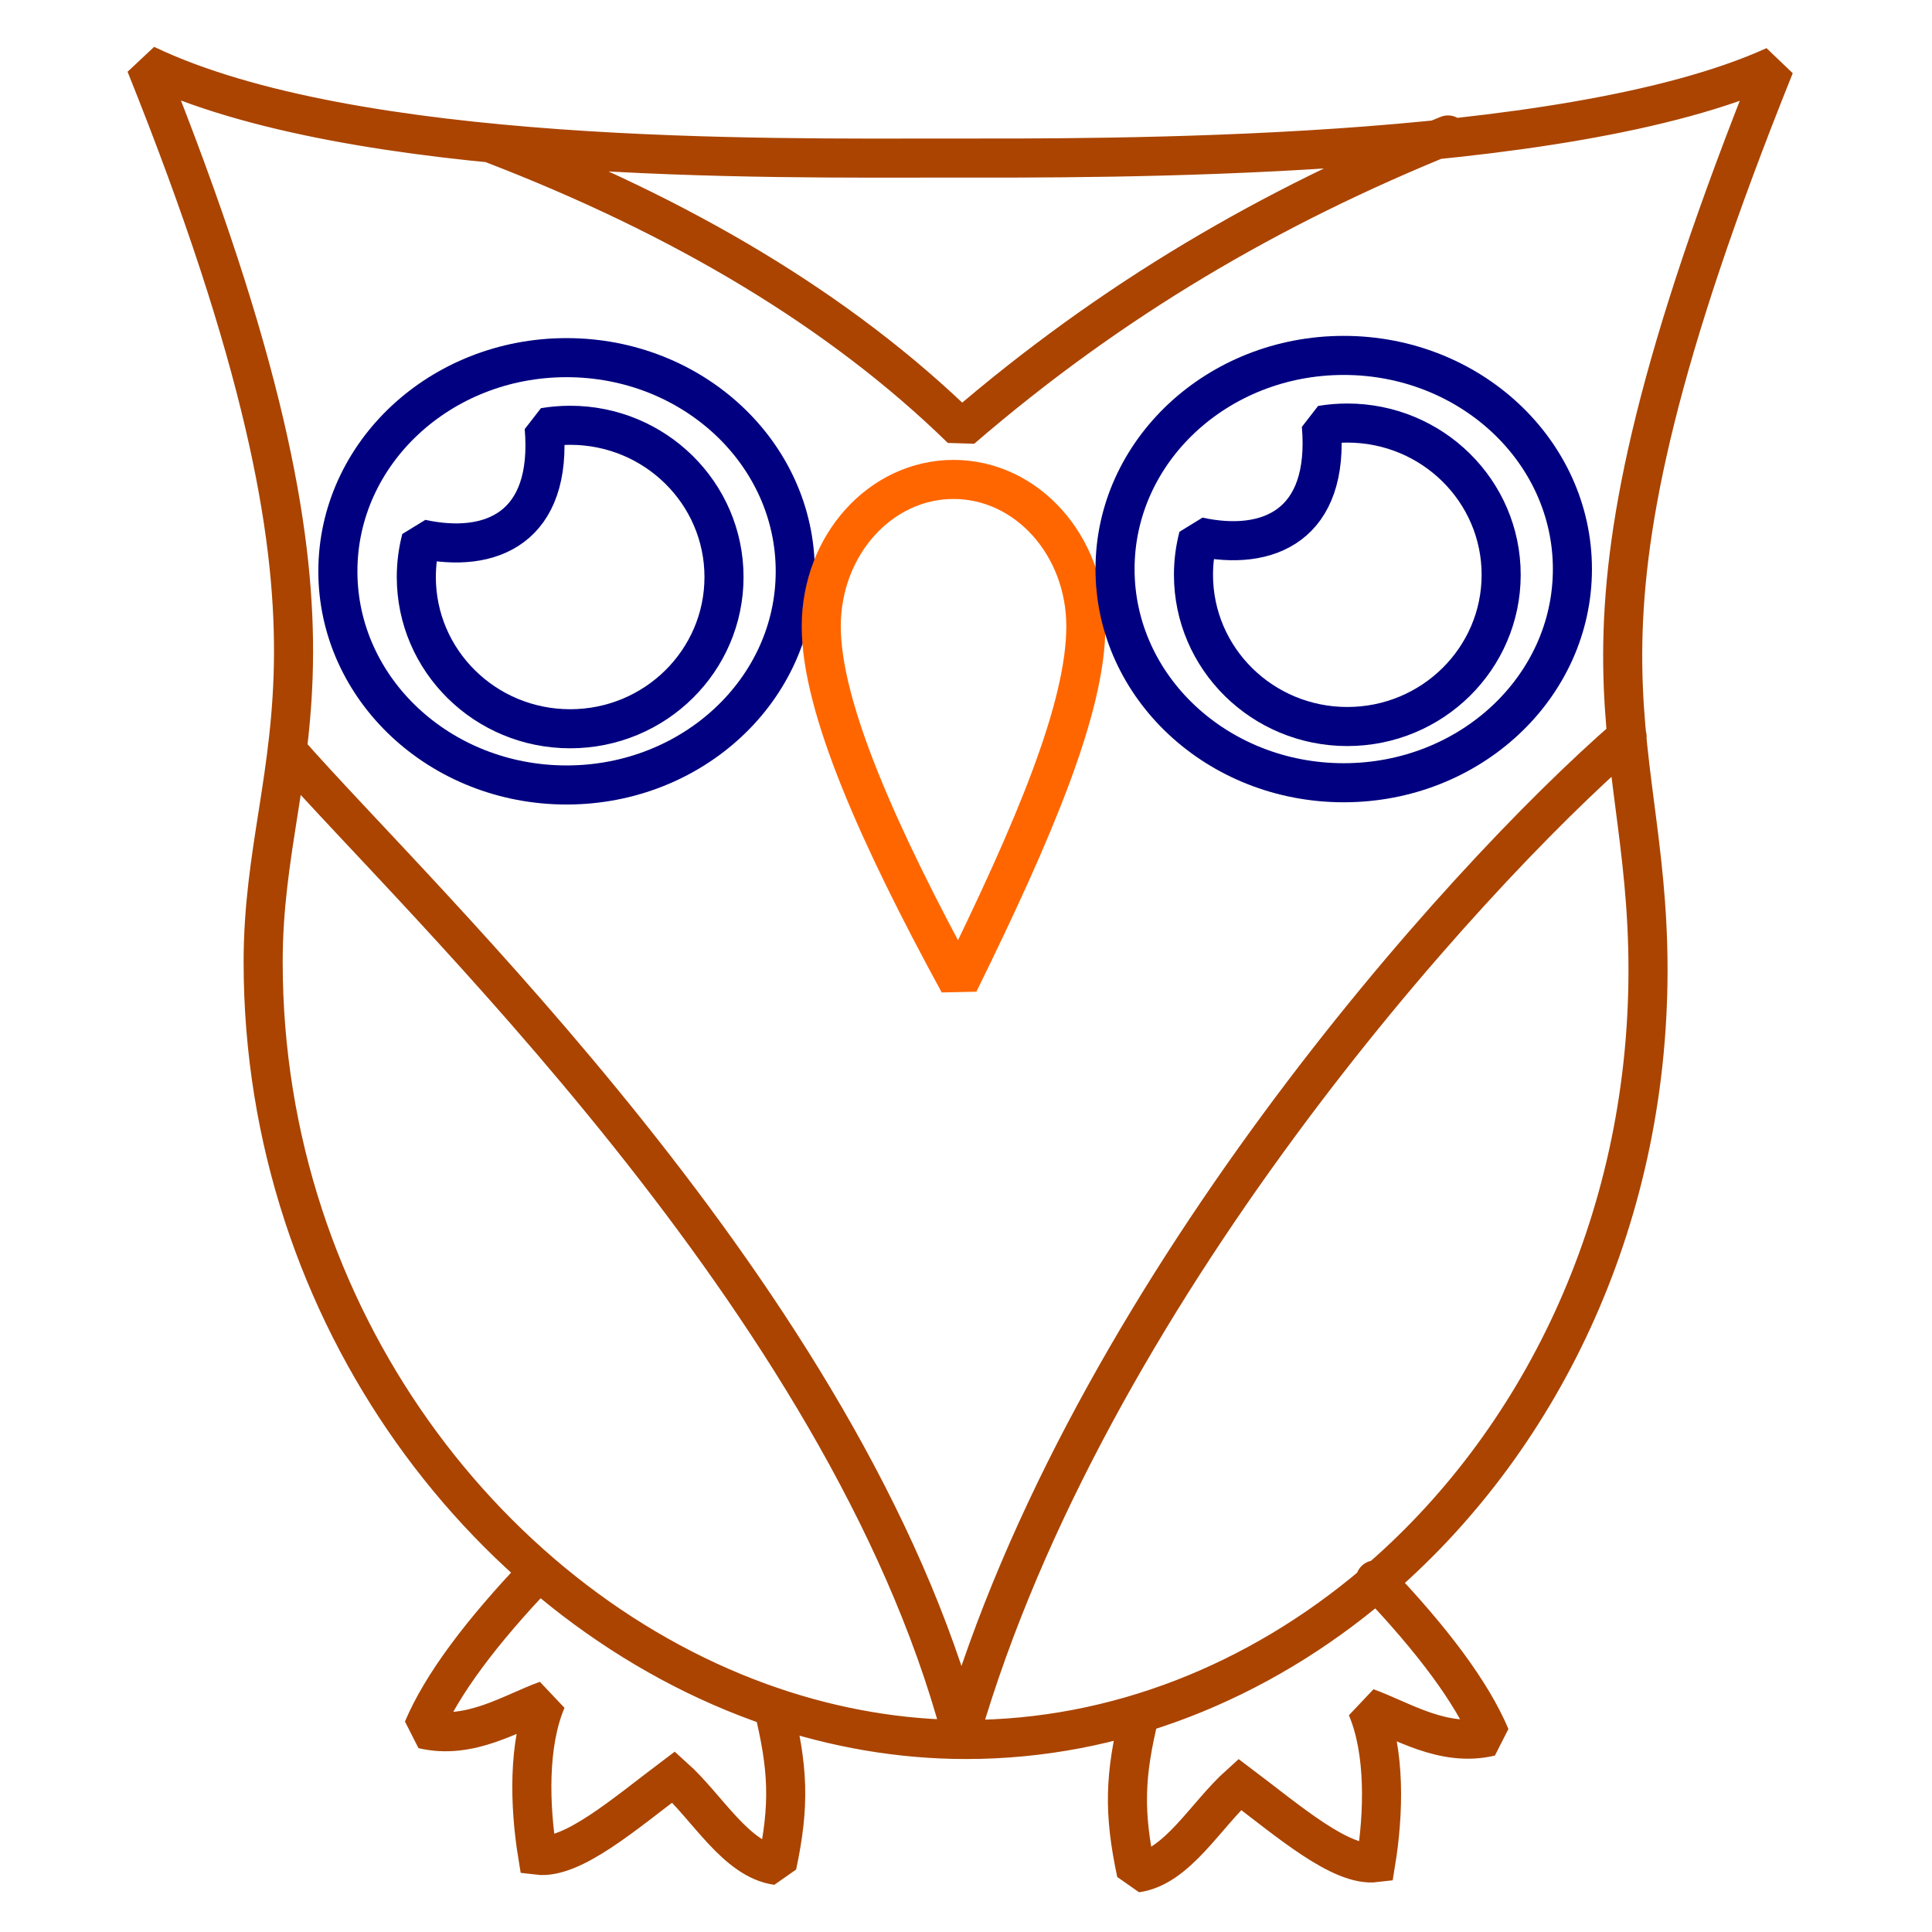
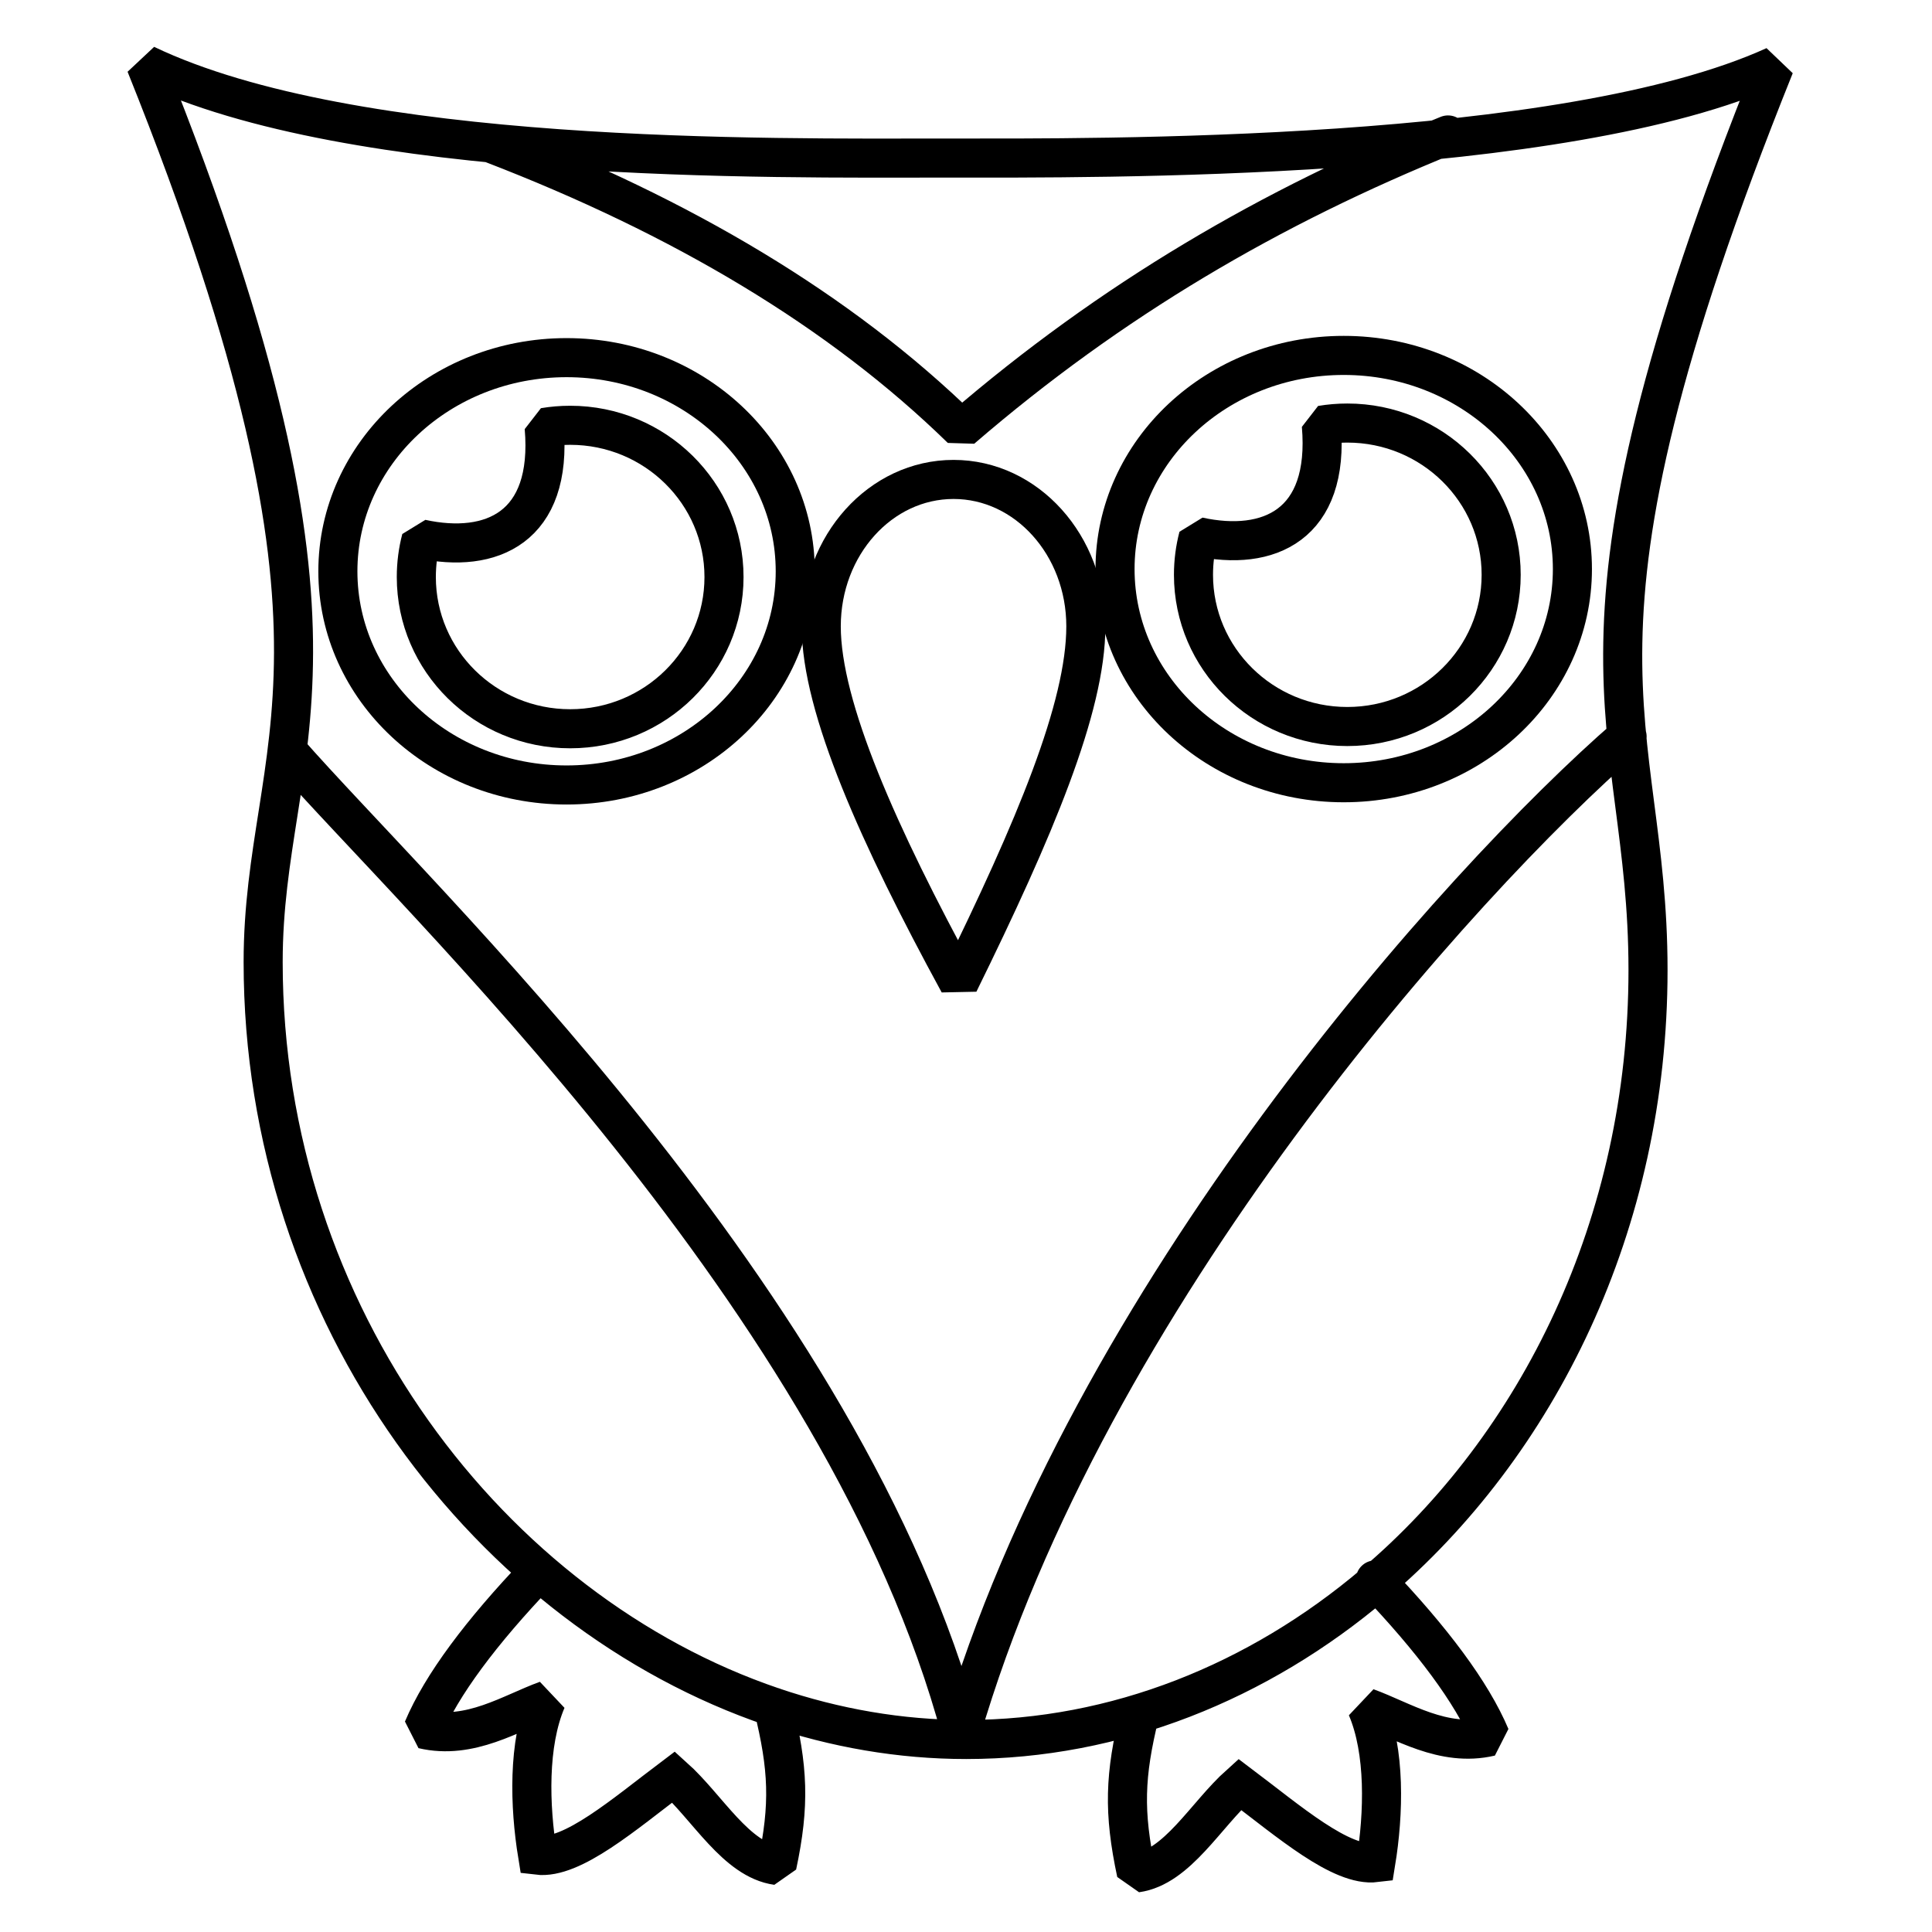
<svg xmlns="http://www.w3.org/2000/svg" id="svg4221" version="1.1" width="64" height="64" viewBox="0 0 64 64">
  <defs id="defs4225" />
-   <g id="g4344" transform="matrix(0.1294289,0,0,0.1294289,-21.05368,60.54361)">
-     <path d="m 347.969,-320.091 c 0,21.448 -17.629,38.835 -39.375,38.835 -21.746,0 -39.375,-17.387 -39.375,-38.835 0,-3.365 0.434,-6.631 1.25,-9.744 17.974,3.91 33.669,-2.944 31.475,-28.539 2.162,-0.363 4.383,-0.552 6.65,-0.552 21.746,0 39.375,17.387 39.375,38.835 z m 18.235,-1.461 a 58.531,54.686 0 0 1 -58.531,54.686 58.531,54.686 0 0 1 -58.531,-54.686 58.531,54.686 0 0 1 58.531,-54.686 58.531,54.686 0 0 1 58.531,54.686 z" style="opacity:1;fill:none;fill-opacity:1;fill-rule:nonzero;stroke:#000080;stroke-width:10;stroke-linecap:round;stroke-linejoin:miter;stroke-miterlimit:1;stroke-dasharray:none;stroke-opacity:1" id="path4233" />
-     <path id="path4238" d="m 440.579,-307.468 c 0,20.766 -13.12,51.877 -32.501,91.309 -20.486,-37.606 -35.22,-70.544 -35.22,-91.309 0,-20.766 15.16,-37.6 33.861,-37.6 18.701,0 33.861,16.834 33.861,37.6 z" style="opacity:1;fill:none;fill-opacity:1;fill-rule:nonzero;stroke:#ff6600;stroke-width:10;stroke-linecap:round;stroke-linejoin:miter;stroke-miterlimit:1;stroke-dasharray:none;stroke-opacity:1" />
-     <path d="m 546.877,-320.663 c 0,21.448 -17.629,38.835 -39.375,38.835 -21.746,0 -39.375,-17.387 -39.375,-38.835 0,-3.365 0.434,-6.631 1.25,-9.744 17.974,3.91 33.669,-2.944 31.475,-28.539 2.162,-0.363 4.383,-0.552 6.65,-0.552 21.746,0 39.375,17.387 39.375,38.835 z m 18.235,-1.461 a 58.531,54.686 0 0 1 -58.531,54.686 58.531,54.686 0 0 1 -58.531,-54.686 58.531,54.686 0 0 1 58.531,-54.686 58.531,54.686 0 0 1 58.531,54.686 z" style="opacity:1;fill:none;fill-opacity:1;fill-rule:nonzero;stroke:#000080;stroke-width:10;stroke-linecap:round;stroke-linejoin:miter;stroke-miterlimit:1;stroke-dasharray:none;stroke-opacity:1" id="path4233-7" />
-     <path d="m 454.338,-29.016 c -3.832,15.543 -4.148,25.053 -0.831,40.596 10.481,-1.464 17.72,-14.817 26.462,-22.656 12.597,9.49 25.95,21.12 34.817,20.039 2.066,-12.659 2.495,-28.497 -2.285,-39.689 9.043,3.268 19.528,10.255 31.627,7.412 -4.801,-11.359 -14.884,-24.831 -29.465,-40.101 m -154.089,32.531 c 3.832,15.543 4.281,25.017 0.964,40.561 -10.481,-1.464 -17.72,-14.817 -26.462,-22.656 -12.597,9.49 -25.95,21.12 -34.817,20.039 -2.066,-12.659 -2.495,-28.497 2.285,-39.689 -9.043,3.268 -19.528,10.255 -31.627,7.412 4.801,-11.359 14.884,-24.831 29.465,-40.101 M 579.109,-279.247 C 536.123,-241.971 441.023,-135.773 408.628,-24.456 378.978,-135.035 269.427,-237.581 236.163,-275.642 m 297.111,-157.592 c -45.362,18.335 -86.204,42.197 -124.53,75.245 -31.141,-30.4 -71.689,-54.364 -120.049,-72.982 m 295.768,211.466 c 0,65.102 -28.157,121.574 -70.125,157.15 -29.6,25.092 -66.071,39.789 -104.378,39.789 -16.847,0 -33.518,-2.91 -49.521,-8.34 -71.977,-24.421 -130.422,-99.813 -130.422,-190.639 0,-56.145 30.761,-78.36 -30.058,-229.728 53.378,25.542 159.461,23.951 205.241,23.951 38.159,0 157.645,0.999 211.662,-23.582 -60.399,150.259 -32.399,166.119 -32.399,231.399 z" style="opacity:1;fill:none;fill-opacity:1;fill-rule:nonzero;stroke:#aa4400;stroke-width:10;stroke-linecap:round;stroke-linejoin:miter;stroke-miterlimit:1.3;stroke-dasharray:none;stroke-opacity:1" id="rect4271-9" />
+   <g id="g4344" transform="matrix(0.1294289,0,0,0.1294289,-21.05368,60.54361)" style="stroke:#000000">
+     <path d="m 347.969,-320.091 c 0,21.448 -17.629,38.835 -39.375,38.835 -21.746,0 -39.375,-17.387 -39.375,-38.835 0,-3.365 0.434,-6.631 1.25,-9.744 17.974,3.91 33.669,-2.944 31.475,-28.539 2.162,-0.363 4.383,-0.552 6.65,-0.552 21.746,0 39.375,17.387 39.375,38.835 z m 18.235,-1.461 a 58.531,54.686 0 0 1 -58.531,54.686 58.531,54.686 0 0 1 -58.531,-54.686 58.531,54.686 0 0 1 58.531,-54.686 58.531,54.686 0 0 1 58.531,54.686 z" style="opacity:1;fill:none;fill-opacity:1;fill-rule:nonzero;stroke:#000000;stroke-width:10;stroke-linecap:round;stroke-linejoin:miter;stroke-miterlimit:1;stroke-dasharray:none;stroke-opacity:1" id="path4233" />
+     <path id="path4238" d="m 440.579,-307.468 c 0,20.766 -13.12,51.877 -32.501,91.309 -20.486,-37.606 -35.22,-70.544 -35.22,-91.309 0,-20.766 15.16,-37.6 33.861,-37.6 18.701,0 33.861,16.834 33.861,37.6 z" style="opacity:1;fill:none;fill-opacity:1;fill-rule:nonzero;stroke:#000000;stroke-width:10;stroke-linecap:round;stroke-linejoin:miter;stroke-miterlimit:1;stroke-dasharray:none;stroke-opacity:1" />
+     <path d="m 546.877,-320.663 c 0,21.448 -17.629,38.835 -39.375,38.835 -21.746,0 -39.375,-17.387 -39.375,-38.835 0,-3.365 0.434,-6.631 1.25,-9.744 17.974,3.91 33.669,-2.944 31.475,-28.539 2.162,-0.363 4.383,-0.552 6.65,-0.552 21.746,0 39.375,17.387 39.375,38.835 z m 18.235,-1.461 a 58.531,54.686 0 0 1 -58.531,54.686 58.531,54.686 0 0 1 -58.531,-54.686 58.531,54.686 0 0 1 58.531,-54.686 58.531,54.686 0 0 1 58.531,54.686 z" style="opacity:1;fill:none;fill-opacity:1;fill-rule:nonzero;stroke:#000000;stroke-width:10;stroke-linecap:round;stroke-linejoin:miter;stroke-miterlimit:1;stroke-dasharray:none;stroke-opacity:1" id="path4233-7" />
+     <path d="m 454.338,-29.016 c -3.832,15.543 -4.148,25.053 -0.831,40.596 10.481,-1.464 17.72,-14.817 26.462,-22.656 12.597,9.49 25.95,21.12 34.817,20.039 2.066,-12.659 2.495,-28.497 -2.285,-39.689 9.043,3.268 19.528,10.255 31.627,7.412 -4.801,-11.359 -14.884,-24.831 -29.465,-40.101 m -154.089,32.531 c 3.832,15.543 4.281,25.017 0.964,40.561 -10.481,-1.464 -17.72,-14.817 -26.462,-22.656 -12.597,9.49 -25.95,21.12 -34.817,20.039 -2.066,-12.659 -2.495,-28.497 2.285,-39.689 -9.043,3.268 -19.528,10.255 -31.627,7.412 4.801,-11.359 14.884,-24.831 29.465,-40.101 M 579.109,-279.247 C 536.123,-241.971 441.023,-135.773 408.628,-24.456 378.978,-135.035 269.427,-237.581 236.163,-275.642 m 297.111,-157.592 c -45.362,18.335 -86.204,42.197 -124.53,75.245 -31.141,-30.4 -71.689,-54.364 -120.049,-72.982 m 295.768,211.466 c 0,65.102 -28.157,121.574 -70.125,157.15 -29.6,25.092 -66.071,39.789 -104.378,39.789 -16.847,0 -33.518,-2.91 -49.521,-8.34 -71.977,-24.421 -130.422,-99.813 -130.422,-190.639 0,-56.145 30.761,-78.36 -30.058,-229.728 53.378,25.542 159.461,23.951 205.241,23.951 38.159,0 157.645,0.999 211.662,-23.582 -60.399,150.259 -32.399,166.119 -32.399,231.399 z" style="opacity:1;fill:none;fill-opacity:1;fill-rule:nonzero;stroke:#000000;stroke-width:10;stroke-linecap:round;stroke-linejoin:miter;stroke-miterlimit:1.3;stroke-dasharray:none;stroke-opacity:1" id="rect4271-9" />
  </g>
+   <path style="opacity:1;fill:none;fill-opacity:1;fill-rule:nonzero;stroke:#000000;stroke-width:1.294;stroke-linecap:round;stroke-linejoin:miter;stroke-miterlimit:1;stroke-dasharray:none;stroke-opacity:1" d="m 113.027,20.741 c 0,2.688 -1.698,6.714 -4.207,11.818 -2.652,-4.867 -4.559,-9.13 -4.559,-11.818 0,-2.688 1.962,-4.867 4.383,-4.867 2.42,0 4.383,2.179 4.383,4.867 z" id="path4238-7" />
+   <path id="rect4271-9-9" style="opacity:1;fill:none;fill-opacity:1;fill-rule:nonzero;stroke:#000000;stroke-width:1.294;stroke-linecap:round;stroke-linejoin:miter;stroke-miterlimit:1.3;stroke-dasharray:none;stroke-opacity:1" d="m 114.808,56.781 c -0.496,2.012 -0.537,3.243 -0.108,5.254 1.357,-0.189 2.293,-1.918 3.425,-2.932 1.63,1.228 3.359,2.734 4.506,2.594 0.267,-1.638 0.323,-3.688 -0.296,-5.137 1.17,0.423 2.528,1.327 4.093,0.959 -0.621,-1.47 -1.926,-3.214 -3.814,-5.19 m -19.944,4.21 c 0.496,2.012 0.554,3.238 0.125,5.25 -1.357,-0.189 -2.293,-1.918 -3.425,-2.932 -1.63,1.228 -3.359,2.734 -4.506,2.594 -0.267,-1.638 -0.323,-3.688 0.296,-5.137 -1.17,0.423 -2.528,1.327 -4.093,0.959 0.621,-1.47 1.926,-3.214 3.814,-5.19 M 130.957,24.394 C 125.393,29.219 113.084,42.964 108.891,57.371 105.054,43.059 90.875,29.787 86.569,24.861 M 125.024,4.464 C 119.153,6.837 113.867,9.925 108.906,14.202 104.876,10.268 99.628,7.166 93.369,4.757 M 131.65,32.126 c 0,8.426 -3.644,15.735 -9.076,20.34 -3.831,3.248 -8.551,5.15 -13.51,5.15 -2.18,0 -4.338,-0.377 -6.409,-1.079 -9.316,-3.161 -16.88,-12.919 -16.88,-24.674 0,-7.267 3.981,-10.142 -3.89,-29.733 6.909,3.306 20.639,3.1 26.564,3.1 4.939,0 20.404,0.129 27.395,-3.052 -7.817,19.448 -4.193,21.501 -4.193,29.95 z" />
+   <path id="path4233-7-8-6" style="opacity:1;fill:none;fill-opacity:1;fill-rule:nonzero;stroke:#000000;stroke-width:0.895;stroke-linecap:round;stroke-linejoin:miter;stroke-miterlimit:1;stroke-dasharray:none;stroke-opacity:1" d="m 126.81,18.844 a 5.24,4.896 0 0 1 -5.24,4.896 5.24,4.896 0 0 1 -5.24,-4.896 5.24,4.896 0 0 1 5.24,-4.896 5.24,4.896 0 0 1 5.24,4.896 z m 2.335,0 a 7.576,7.078 0 0 1 -7.576,7.078 7.576,7.078 0 0 1 -7.576,-7.078 7.576,7.078 0 0 1 7.576,-7.078 7.576,7.078 0 0 1 7.576,7.078 z" />
+   <path id="path4233-7-8-6-6" style="opacity:1;fill:none;fill-opacity:1;fill-rule:nonzero;stroke:#000000;stroke-width:0.895;stroke-linecap:round;stroke-linejoin:miter;stroke-miterlimit:1;stroke-dasharray:none;stroke-opacity:1" d="m 100.839,18.844 a 5.24,4.896 0 0 1 -5.24,4.896 5.24,4.896 0 0 1 -5.24,-4.896 5.24,4.896 0 0 1 5.24,-4.896 5.24,4.896 0 0 1 5.24,4.896 z m 2.335,0 a 7.576,7.078 0 0 1 -7.576,7.078 7.576,7.078 0 0 1 -7.576,-7.078 7.576,7.078 0 0 1 7.576,-7.078 7.576,7.078 0 0 1 7.576,7.078 z" />
+   <path style="opacity:1;fill:none;fill-opacity:1;fill-rule:nonzero;stroke:#000000;stroke-width:0.952;stroke-linecap:round;stroke-linejoin:miter;stroke-miterlimit:1;stroke-dasharray:none;stroke-opacity:1" d="m 177.566,25.237 c 0,1.977 -1.249,4.939 -3.094,8.693 -1.95,-3.58 -3.353,-6.716 -3.353,-8.693 0,-1.977 1.443,-3.58 3.224,-3.58 1.78,0 3.224,1.603 3.224,3.58 z" id="path4238-7-0" />
+   <path id="rect4271-9-9-8" style="opacity:1;fill:none;fill-opacity:1;fill-rule:nonzero;stroke:#000000;stroke-width:1.325;stroke-linecap:round;stroke-linejoin:miter;stroke-miterlimit:1.3;stroke-dasharray:none;stroke-opacity:1" d="m 181.048,56.45 c -0.526,1.987 -0.57,3.203 -0.114,5.191 1.439,-0.187 2.433,-1.895 3.634,-2.897 1.73,1.213 3.564,2.7 4.781,2.562 0.284,-1.619 0.343,-3.644 -0.314,-5.075 1.242,0.418 2.682,1.311 4.343,0.948 -0.659,-1.452 -2.044,-3.175 -4.046,-5.127 m -21.161,4.159 c 0.526,1.987 0.588,3.199 0.132,5.186 -1.439,-0.187 -2.433,-1.895 -3.634,-2.897 -1.73,1.213 -3.564,2.7 -4.781,2.562 -0.284,-1.619 -0.343,-3.644 0.314,-5.075 -1.242,0.418 -2.682,1.311 -4.343,0.948 0.659,-1.452 2.044,-3.175 4.046,-5.127 M 198.183,24.456 C 192.28,29.222 179.22,42.8 174.771,57.033 170.7,42.895 155.655,29.783 151.087,24.917 M 191.889,4.767 c -6.229,2.344 -11.838,5.395 -17.101,9.621 -4.276,-3.887 -9.845,-6.951 -16.486,-9.331 m 40.617,27.038 c 0,8.324 -3.867,15.544 -9.63,20.093 -4.065,3.208 -9.073,5.087 -14.334,5.087 -2.314,0 -4.603,-0.372 -6.801,-1.066 -9.884,-3.122 -17.91,-12.762 -17.91,-24.375 0,-7.179 9.793,-9.524 1.441,-28.878 7.33,3.266 16.329,2.567 22.616,2.567 5.24,0 15.28,0.52 22.698,-2.623 -8.294,19.212 1.919,20.848 1.919,29.194 z" />
+   <g id="g4270" transform="translate(2.250501,0)">
+     <g id="g4280">
+       <path style="opacity:1;fill:none;fill-opacity:1;fill-rule:nonzero;stroke:#000000;stroke-width:0.78;stroke-linecap:round;stroke-linejoin:miter;stroke-miterlimit:1;stroke-dasharray:none;stroke-opacity:1" d="m 168.025,19.152 a 4.566,4.266 0 0 1 -4.566,4.266 4.566,4.266 0 0 1 -4.566,-4.266 4.566,4.266 0 0 1 4.566,-4.266 4.566,4.266 0 0 1 4.566,4.266 z" id="path4229" />
+       <path style="opacity:1;fill:none;fill-opacity:1;fill-rule:nonzero;stroke:#000000;stroke-width:0.895;stroke-linecap:round;stroke-linejoin:miter;stroke-miterlimit:1;stroke-dasharray:none;stroke-opacity:1" d="m 168.872,18.465 a 7.576,7.078 0 0 1 -7.576,7.078 7.576,7.078 0 0 1 -7.576,-7.078 7.576,7.078 0 0 1 7.576,-7.078 7.576,7.078 0 0 1 7.576,7.078 z" id="path4233-7-8-6-6-3" />
+     </g>
+   </g>
+   <path style="opacity:1;fill:none;fill-opacity:1;fill-rule:nonzero;stroke:#000000;stroke-width:1.294;stroke-linecap:round;stroke-linejoin:miter;stroke-miterlimit:1;stroke-dasharray:none;stroke-opacity:1" d="m 247.101,20.402 c 0,2.688 -1.698,6.714 -4.207,11.818 -2.652,-4.867 -4.559,-9.13 -4.559,-11.818 0,-2.688 1.962,-4.867 4.383,-4.867 2.42,0 4.383,2.179 4.383,4.867 z" id="path4238-7-0-4" />
+   <path id="rect4271-9-9-8-2" style="opacity:1;fill:none;fill-opacity:1;fill-rule:nonzero;stroke:#000000;stroke-width:1.294;stroke-linecap:round;stroke-linejoin:miter;stroke-miterlimit:1.3;stroke-dasharray:none;stroke-opacity:1" d="m 248.882,56.442 c -0.496,2.012 -0.537,3.243 -0.108,5.254 1.357,-0.189 2.293,-1.918 3.425,-2.932 1.63,1.228 3.359,2.734 4.506,2.594 0.267,-1.638 0.323,-3.688 -0.296,-5.137 1.17,0.423 2.528,1.327 4.093,0.959 -0.621,-1.47 -1.926,-3.214 -3.814,-5.19 m -19.944,4.21 c 0.496,2.012 0.554,3.238 0.125,5.25 -1.357,-0.189 -2.293,-1.918 -3.425,-2.932 -1.63,1.228 -3.359,2.734 -4.506,2.594 -0.267,-1.638 -0.323,-3.688 0.296,-5.137 -1.17,0.423 -2.527,1.327 -4.093,0.959 0.621,-1.47 1.926,-3.214 3.814,-5.19 m 36.075,-27.689 C 259.468,28.879 247.159,42.624 242.966,57.032 239.128,42.72 224.949,29.448 220.644,24.521 M 259.099,4.124 c -5.871,2.373 -11.157,5.462 -16.118,9.739 -4.031,-3.935 -9.279,-7.036 -15.538,-9.446 m 38.281,27.37 c 0,8.426 -3.644,15.735 -9.076,20.34 -3.831,3.248 -8.551,5.15 -13.51,5.15 -2.18,0 -4.338,-0.377 -6.409,-1.079 -9.316,-3.161 -16.88,-12.919 -16.88,-24.674 2.895,-18.906 -2.375,-23.939 7.355,-27.15 1.142,0.115 1.728,-12.553 3.43,0.274 4.671,0.287 9.127,0.242 11.888,0.242 4.939,0 20.404,0.129 27.395,-3.052 -7.817,19.448 -4.193,21.501 -4.193,29.95 z" />
+   <path style="opacity:1;fill:none;fill-opacity:1;fill-rule:nonzero;stroke:#000000;stroke-width:0.78;stroke-linecap:round;stroke-linejoin:miter;stroke-miterlimit:1;stroke-dasharray:none;stroke-opacity:1" d="m 258.139,19.192 a 4.566,4.266 0 0 1 -4.566,4.266 4.566,4.266 0 0 1 -4.566,-4.266 4.566,4.266 0 0 1 4.566,-4.266 4.566,4.266 0 0 1 4.566,4.266 z" id="path4234-1" />
+   <path style="opacity:1;fill:none;fill-opacity:1;fill-rule:nonzero;stroke:#000000;stroke-width:0.895;stroke-linecap:round;stroke-linejoin:miter;stroke-miterlimit:1;stroke-dasharray:none;stroke-opacity:1" d="m 263.219,18.505 a 7.576,7.078 0 0 1 -7.576,7.078 7.576,7.078 0 0 1 -7.576,-7.078 7.576,7.078 0 0 1 7.576,-7.078 7.576,7.078 0 0 1 7.576,7.078 z" id="path4233-7-8-6-3-1" />
+   <path style="opacity:1;fill:none;fill-opacity:1;fill-rule:nonzero;stroke:#000000;stroke-width:0.78;stroke-linecap:round;stroke-linejoin:miter;stroke-miterlimit:1;stroke-dasharray:none;stroke-opacity:1" d="m 236.401,19.192 a 4.566,4.266 0 0 1 -4.566,4.266 4.566,4.266 0 0 1 -4.566,-4.266 4.566,4.266 0 0 1 4.566,-4.266 4.566,4.266 0 0 1 4.566,4.266 z" id="path4229-3" />
+   <path style="opacity:1;fill:none;fill-opacity:1;fill-rule:nonzero;stroke:#000000;stroke-width:0.895;stroke-linecap:round;stroke-linejoin:miter;stroke-miterlimit:1;stroke-dasharray:none;stroke-opacity:1" d="m 237.249,18.505 a 7.576,7.078 0 0 1 -7.576,7.078 7.576,7.078 0 0 1 -7.576,-7.078 7.576,7.078 0 0 1 7.576,-7.078 7.576,7.078 0 0 1 7.576,7.078 z" id="path4233-7-8-6-6-3-4" />
+   <g id="g4270-8" transform="matrix(-1,0,0,1,346.8432,0)">
+     <g id="g4280-0">
+       <path style="opacity:1;fill:none;fill-opacity:1;fill-rule:nonzero;stroke:#000000;stroke-width:0.78;stroke-linecap:round;stroke-linejoin:miter;stroke-miterlimit:1;stroke-dasharray:none;stroke-opacity:1" d="m 168.025,19.152 a 4.566,4.266 0 0 1 -4.566,4.266 4.566,4.266 0 0 1 -4.566,-4.266 4.566,4.266 0 0 1 4.566,-4.266 4.566,4.266 0 0 1 4.566,4.266 z" id="path4229-4" />
+       <path style="opacity:1;fill:none;fill-opacity:1;fill-rule:nonzero;stroke:#000000;stroke-width:0.895;stroke-linecap:round;stroke-linejoin:miter;stroke-miterlimit:1;stroke-dasharray:none;stroke-opacity:1" d="m 168.872,18.465 a 7.576,7.078 0 0 1 -7.576,7.078 7.576,7.078 0 0 1 -7.576,-7.078 7.576,7.078 0 0 1 7.576,-7.078 7.576,7.078 0 0 1 7.576,7.078 z" id="path4233-7-8-6-6-3-1" />
+     </g>
+   </g>
+   <path style="opacity:1;fill:none;fill-opacity:1;fill-rule:nonzero;stroke:#000000;stroke-width:0.952;stroke-linecap:round;stroke-linejoin:miter;stroke-miterlimit:1;stroke-dasharray:none;stroke-opacity:1" d="m 175.429,92.672 c 0,1.977 -1.249,4.939 -3.094,8.693 -1.95,-3.58 -3.353,-6.716 -3.353,-8.693 0,-1.977 1.443,-3.58 3.224,-3.58 1.78,0 3.224,1.603 3.224,3.58 z" id="path4238-7-0-0" />
+   <path style="opacity:1;fill:none;fill-opacity:1;fill-rule:nonzero;stroke:#000000;stroke-width:0.77;stroke-linecap:round;stroke-linejoin:miter;stroke-miterlimit:1.3;stroke-dasharray:none;stroke-opacity:1" d="m 177.5,123.869 c -0.295,1.196 -0.319,1.928 -0.064,3.125 0.807,-0.113 1.364,-1.14 2.037,-1.744 0.97,0.73 1.997,1.626 2.68,1.542 0.159,-0.974 0.192,-2.193 -0.176,-3.055 0.696,0.252 1.503,0.789 2.434,0.571 -0.37,-0.874 -0.618,-1.3 -1.74,-2.475" id="path4203" />
+   <path style="opacity:1;fill:none;fill-opacity:1;fill-rule:nonzero;stroke:#000000;stroke-width:0.77;stroke-linecap:round;stroke-linejoin:miter;stroke-miterlimit:1.3;stroke-dasharray:none;stroke-opacity:1" d="m 166.283,123.725 c 0.295,1.196 0.33,1.926 0.074,3.122 -0.807,-0.113 -1.364,-1.14 -2.037,-1.744 -0.97,0.73 -1.997,1.626 -2.68,1.542 -0.159,-0.974 -0.192,-2.193 0.176,-3.055 -0.696,0.252 -1.503,0.789 -2.434,0.571 0.37,-0.874 1.146,-1.911 2.268,-3.087" id="path4201" />
+   <path style="opacity:1;fill:none;fill-opacity:1;fill-rule:nonzero;stroke:#000000;stroke-width:1.294;stroke-linecap:round;stroke-linejoin:miter;stroke-miterlimit:1.3;stroke-dasharray:none;stroke-opacity:1" d="m 161.291,121.205 c 0.087,-16.37 1.79,-23.12 -10.453,-27.323" id="path4199" />
+   <path style="opacity:1;fill:none;fill-opacity:1;fill-rule:nonzero;stroke:#000000;stroke-width:1.294;stroke-linecap:round;stroke-linejoin:miter;stroke-miterlimit:1.3;stroke-dasharray:none;stroke-opacity:1" d="m 188.585,71.52 c -5.871,2.373 -11.157,5.462 -16.118,9.739 -4.031,-3.935 -9.279,-7.036 -15.538,-9.446" id="path4197" />
+   <path style="opacity:1;fill:none;fill-opacity:1;fill-rule:nonzero;stroke:#000000;stroke-width:1.294;stroke-linecap:round;stroke-linejoin:miter;stroke-miterlimit:1.3;stroke-dasharray:none;stroke-opacity:1" d="m 195.21,99.183 c 0,8.426 -3.644,15.735 -9.076,20.34 -3.831,3.248 -8.551,5.15 -13.51,5.15 -2.18,0 -4.338,-0.377 -6.409,-1.079 -10.571,-4.456 -16.772,-14.298 -16.88,-24.674 0,-7.267 9.23,-9.641 1.358,-29.232 6.909,3.306 15.39,2.599 21.316,2.599 4.939,0 14.401,0.526 21.393,-2.655 -7.817,19.448 1.809,21.104 1.809,29.553 z" id="rect4271-9-9-8-0" />
+   <g id="g4270-6" transform="translate(2.113419,67.43562)">
+     <g id="g4280-9">
+       <path style="opacity:1;fill:none;fill-opacity:1;fill-rule:nonzero;stroke:#000000;stroke-width:0.78;stroke-linecap:round;stroke-linejoin:miter;stroke-miterlimit:1;stroke-dasharray:none;stroke-opacity:1" d="m 168.025,19.152 a 4.566,4.266 0 0 1 -4.566,4.266 4.566,4.266 0 0 1 -4.566,-4.266 4.566,4.266 0 0 1 4.566,-4.266 4.566,4.266 0 0 1 4.566,4.266 z" id="path4229-8" />
+       <path style="opacity:1;fill:none;fill-opacity:1;fill-rule:nonzero;stroke:#000000;stroke-width:0.895;stroke-linecap:round;stroke-linejoin:miter;stroke-miterlimit:1;stroke-dasharray:none;stroke-opacity:1" d="m 168.872,18.465 a 7.576,7.078 0 0 1 -7.576,7.078 7.576,7.078 0 0 1 -7.576,-7.078 7.576,7.078 0 0 1 7.576,-7.078 7.576,7.078 0 0 1 7.576,7.078 z" id="path4233-7-8-6-6-3-49" />
+     </g>
+   </g>
+   <g id="g4270-8-6" transform="matrix(-1,0,0,1,342.7061,67.43562)" style="fill:none">
+     <g id="g4280-0-3" style="fill:none">
+       <path style="opacity:1;fill:none;fill-opacity:1;fill-rule:nonzero;stroke:#000000;stroke-width:0.78;stroke-linecap:round;stroke-linejoin:miter;stroke-miterlimit:1;stroke-dasharray:none;stroke-opacity:1" d="m 168.025,19.152 a 4.566,4.266 0 0 1 -4.566,4.266 4.566,4.266 0 0 1 -4.566,-4.266 4.566,4.266 0 0 1 4.566,-4.266 4.566,4.266 0 0 1 4.566,4.266 z" id="path4229-4-7" />
+       <path style="opacity:1;fill:none;fill-opacity:1;fill-rule:nonzero;stroke:#000000;stroke-width:0.895;stroke-linecap:round;stroke-linejoin:miter;stroke-miterlimit:1;stroke-dasharray:none;stroke-opacity:1" d="m 168.872,18.465 a 7.576,7.078 0 0 1 -7.576,7.078 7.576,7.078 0 0 1 -7.576,-7.078 7.576,7.078 0 0 1 7.576,-7.078 7.576,7.078 0 0 1 7.576,7.078 z" id="path4233-7-8-6-6-3-1-7" />
+     </g>
+   </g>
+   <path style="color:#000000;clip-rule:nonzero;display:inline;overflow:visible;visibility:visible;opacity:1;isolation:auto;mix-blend-mode:normal;color-interpolation:sRGB;color-interpolation-filters:linearRGB;solid-color:#000000;solid-opacity:1;fill:none;fill-opacity:1;fill-rule:nonzero;stroke:#000000;stroke-width:1;stroke-linecap:butt;stroke-linejoin:miter;stroke-miterlimit:4;stroke-dasharray:none;stroke-dashoffset:0;stroke-opacity:1;color-rendering:auto;image-rendering:auto;shape-rendering:auto;text-rendering:auto;enable-background:accumulate" d="m 317.242,120.956 c 0,16.855 -13.664,30.519 -30.519,30.519 -16.855,0 -30.519,-13.664 -30.519,-30.519 0,-8.909 -0.848,-28.978 5.24,-34.557 5.43,-4.977 17.333,4.038 25.279,4.038 8.816,10e-7 21.813,-10.647 27.384,-4.669 5.08,5.451 3.135,27.149 3.135,35.188 z" id="path4376" />
+   <path style="color:#000000;clip-rule:nonzero;display:inline;overflow:visible;visibility:visible;opacity:1;isolation:auto;mix-blend-mode:normal;color-interpolation:sRGB;color-interpolation-filters:linearRGB;solid-color:#000000;solid-opacity:1;fill:none;fill-opacity:1;fill-rule:nonzero;stroke:#000000;stroke-width:1;stroke-linecap:butt;stroke-linejoin:miter;stroke-miterlimit:4;stroke-dasharray:none;stroke-dashoffset:0;stroke-opacity:1;color-rendering:auto;image-rendering:auto;shape-rendering:auto;text-rendering:auto;enable-background:accumulate" d="m 295.082,124.623 c 0,0 -3.425,3.596 -7.095,6.415 -4.059,-2.819 -6.901,-6.415 -6.901,-6.415 z" id="path4379" />
+   <path style="opacity:1;fill:none;fill-opacity:1;fill-rule:nonzero;stroke:#000000;stroke-width:1.294;stroke-linecap:round;stroke-linejoin:miter;stroke-miterlimit:1.3;stroke-dasharray:none;stroke-opacity:1" d="m 183.02,121.553 c -0.087,-16.37 -1.79,-23.12 10.453,-27.323" id="path4199-0" />
</svg>
